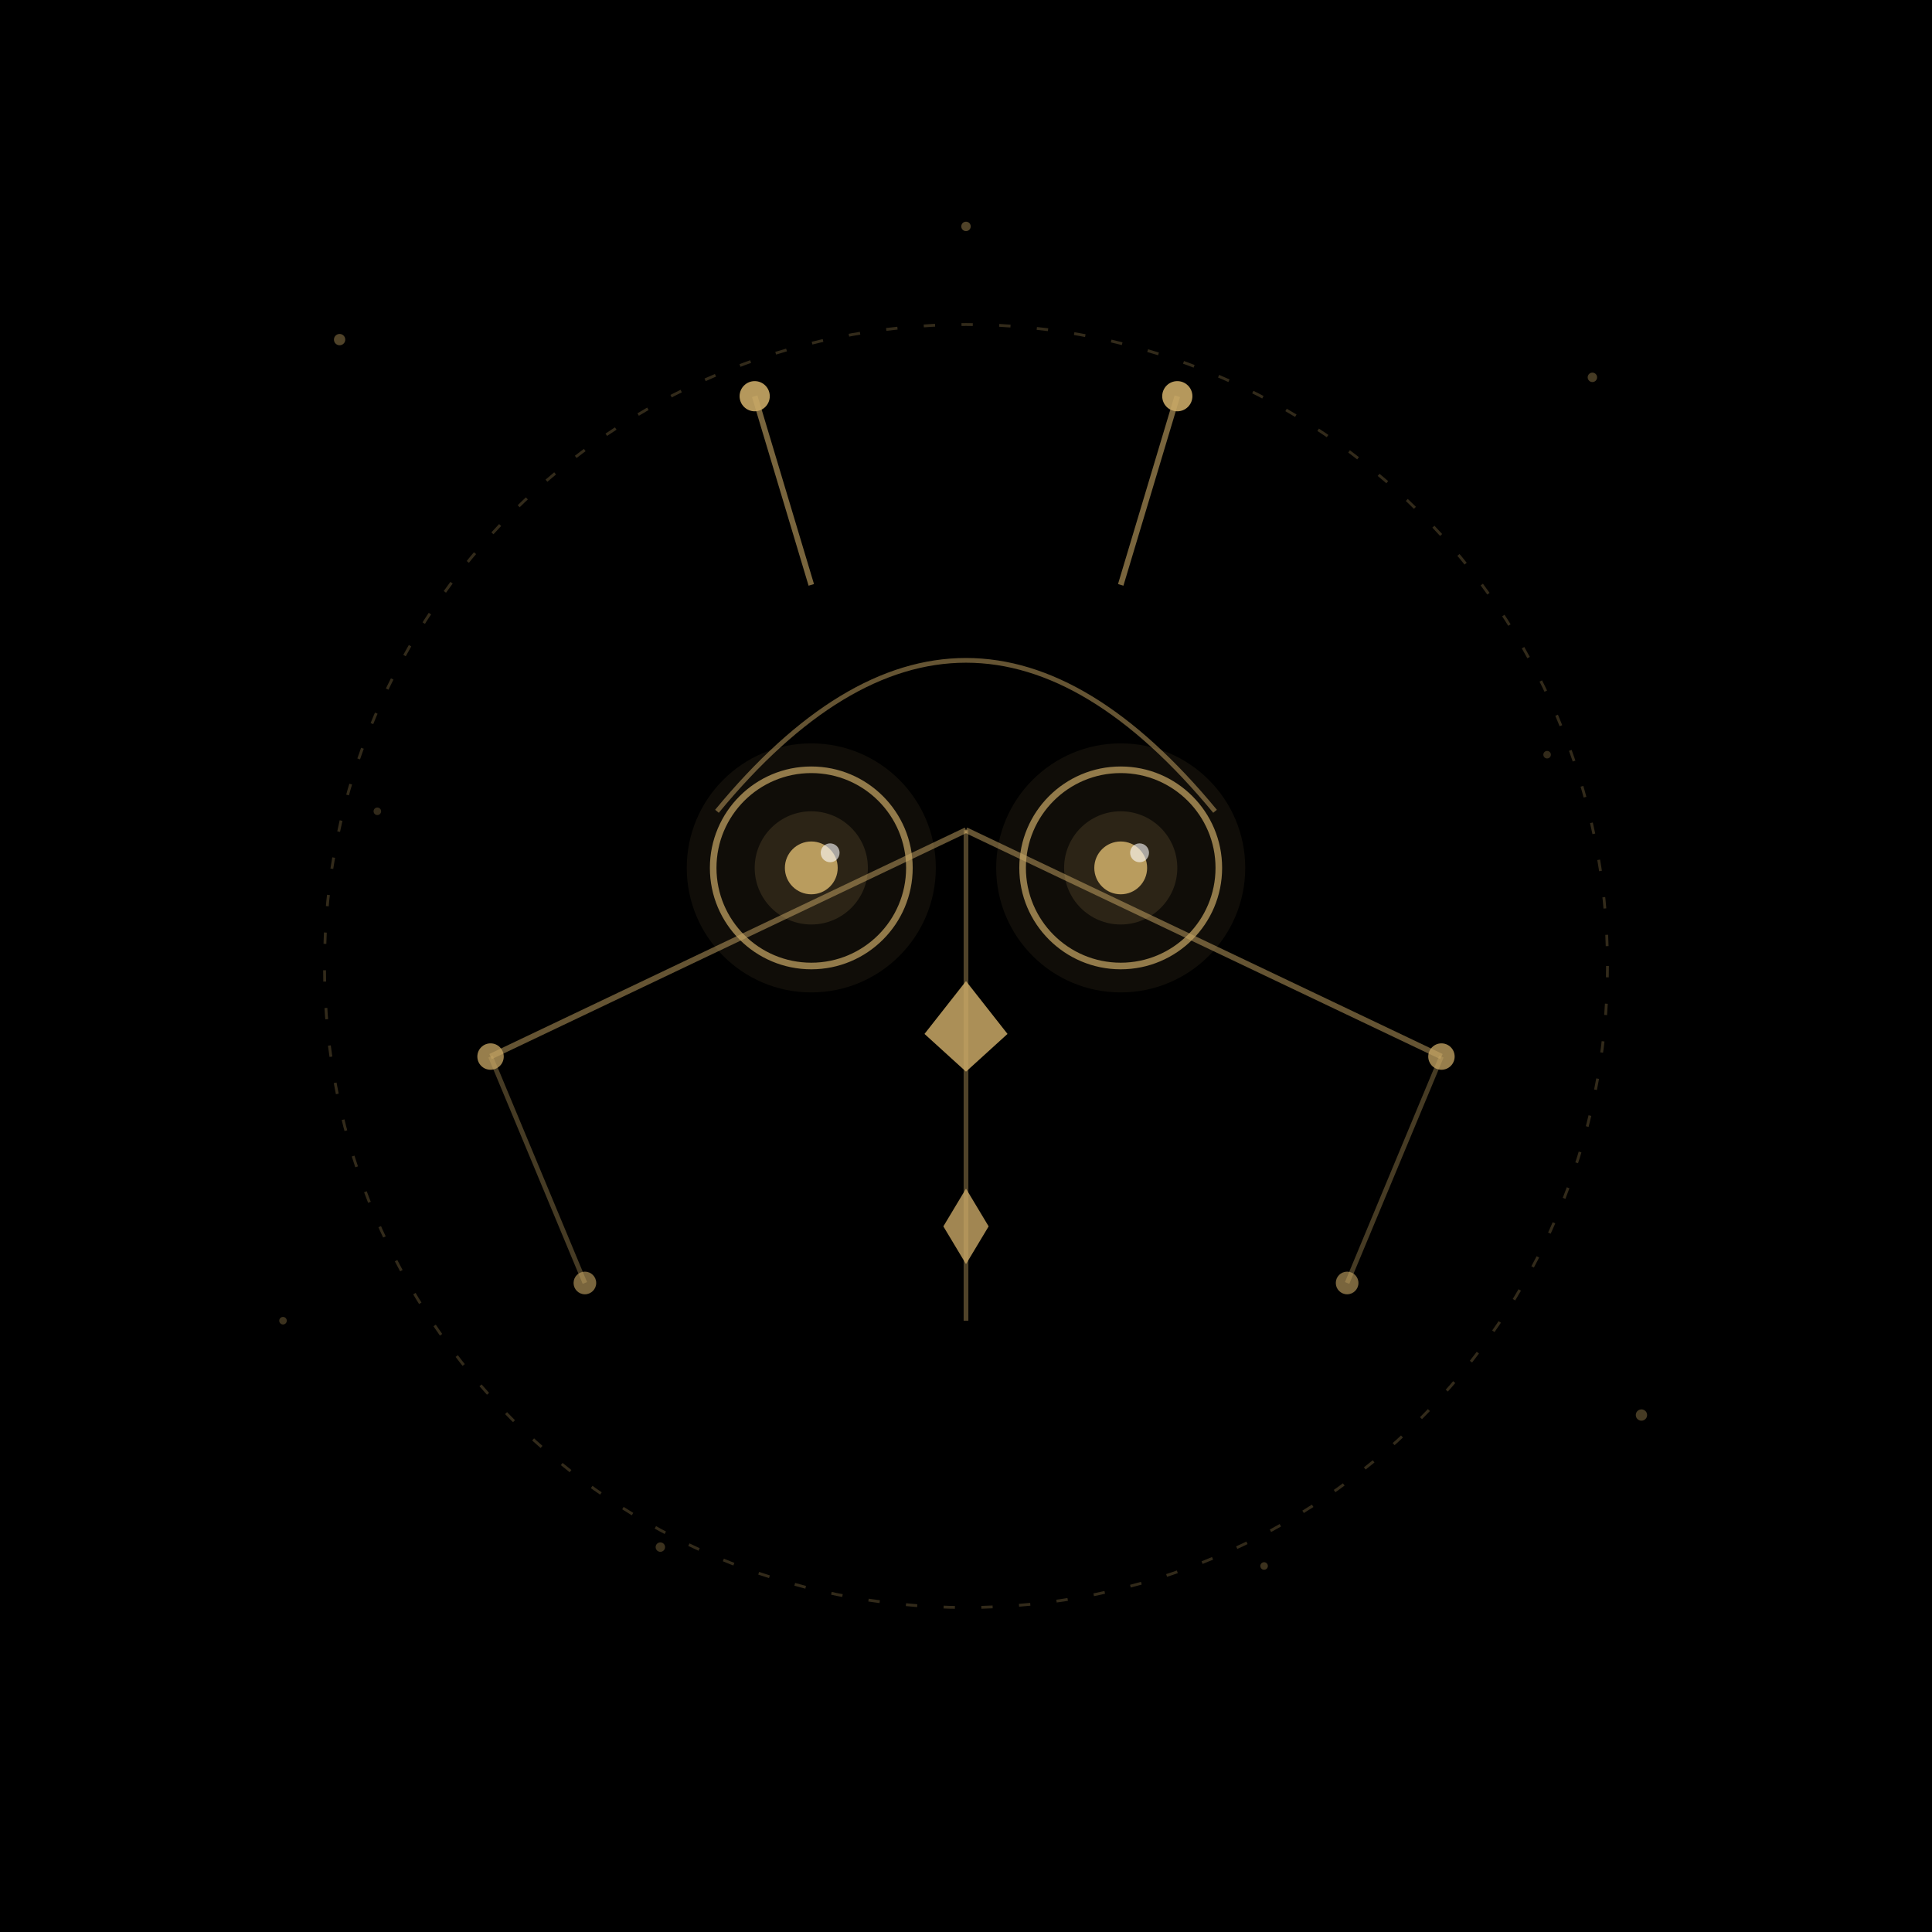
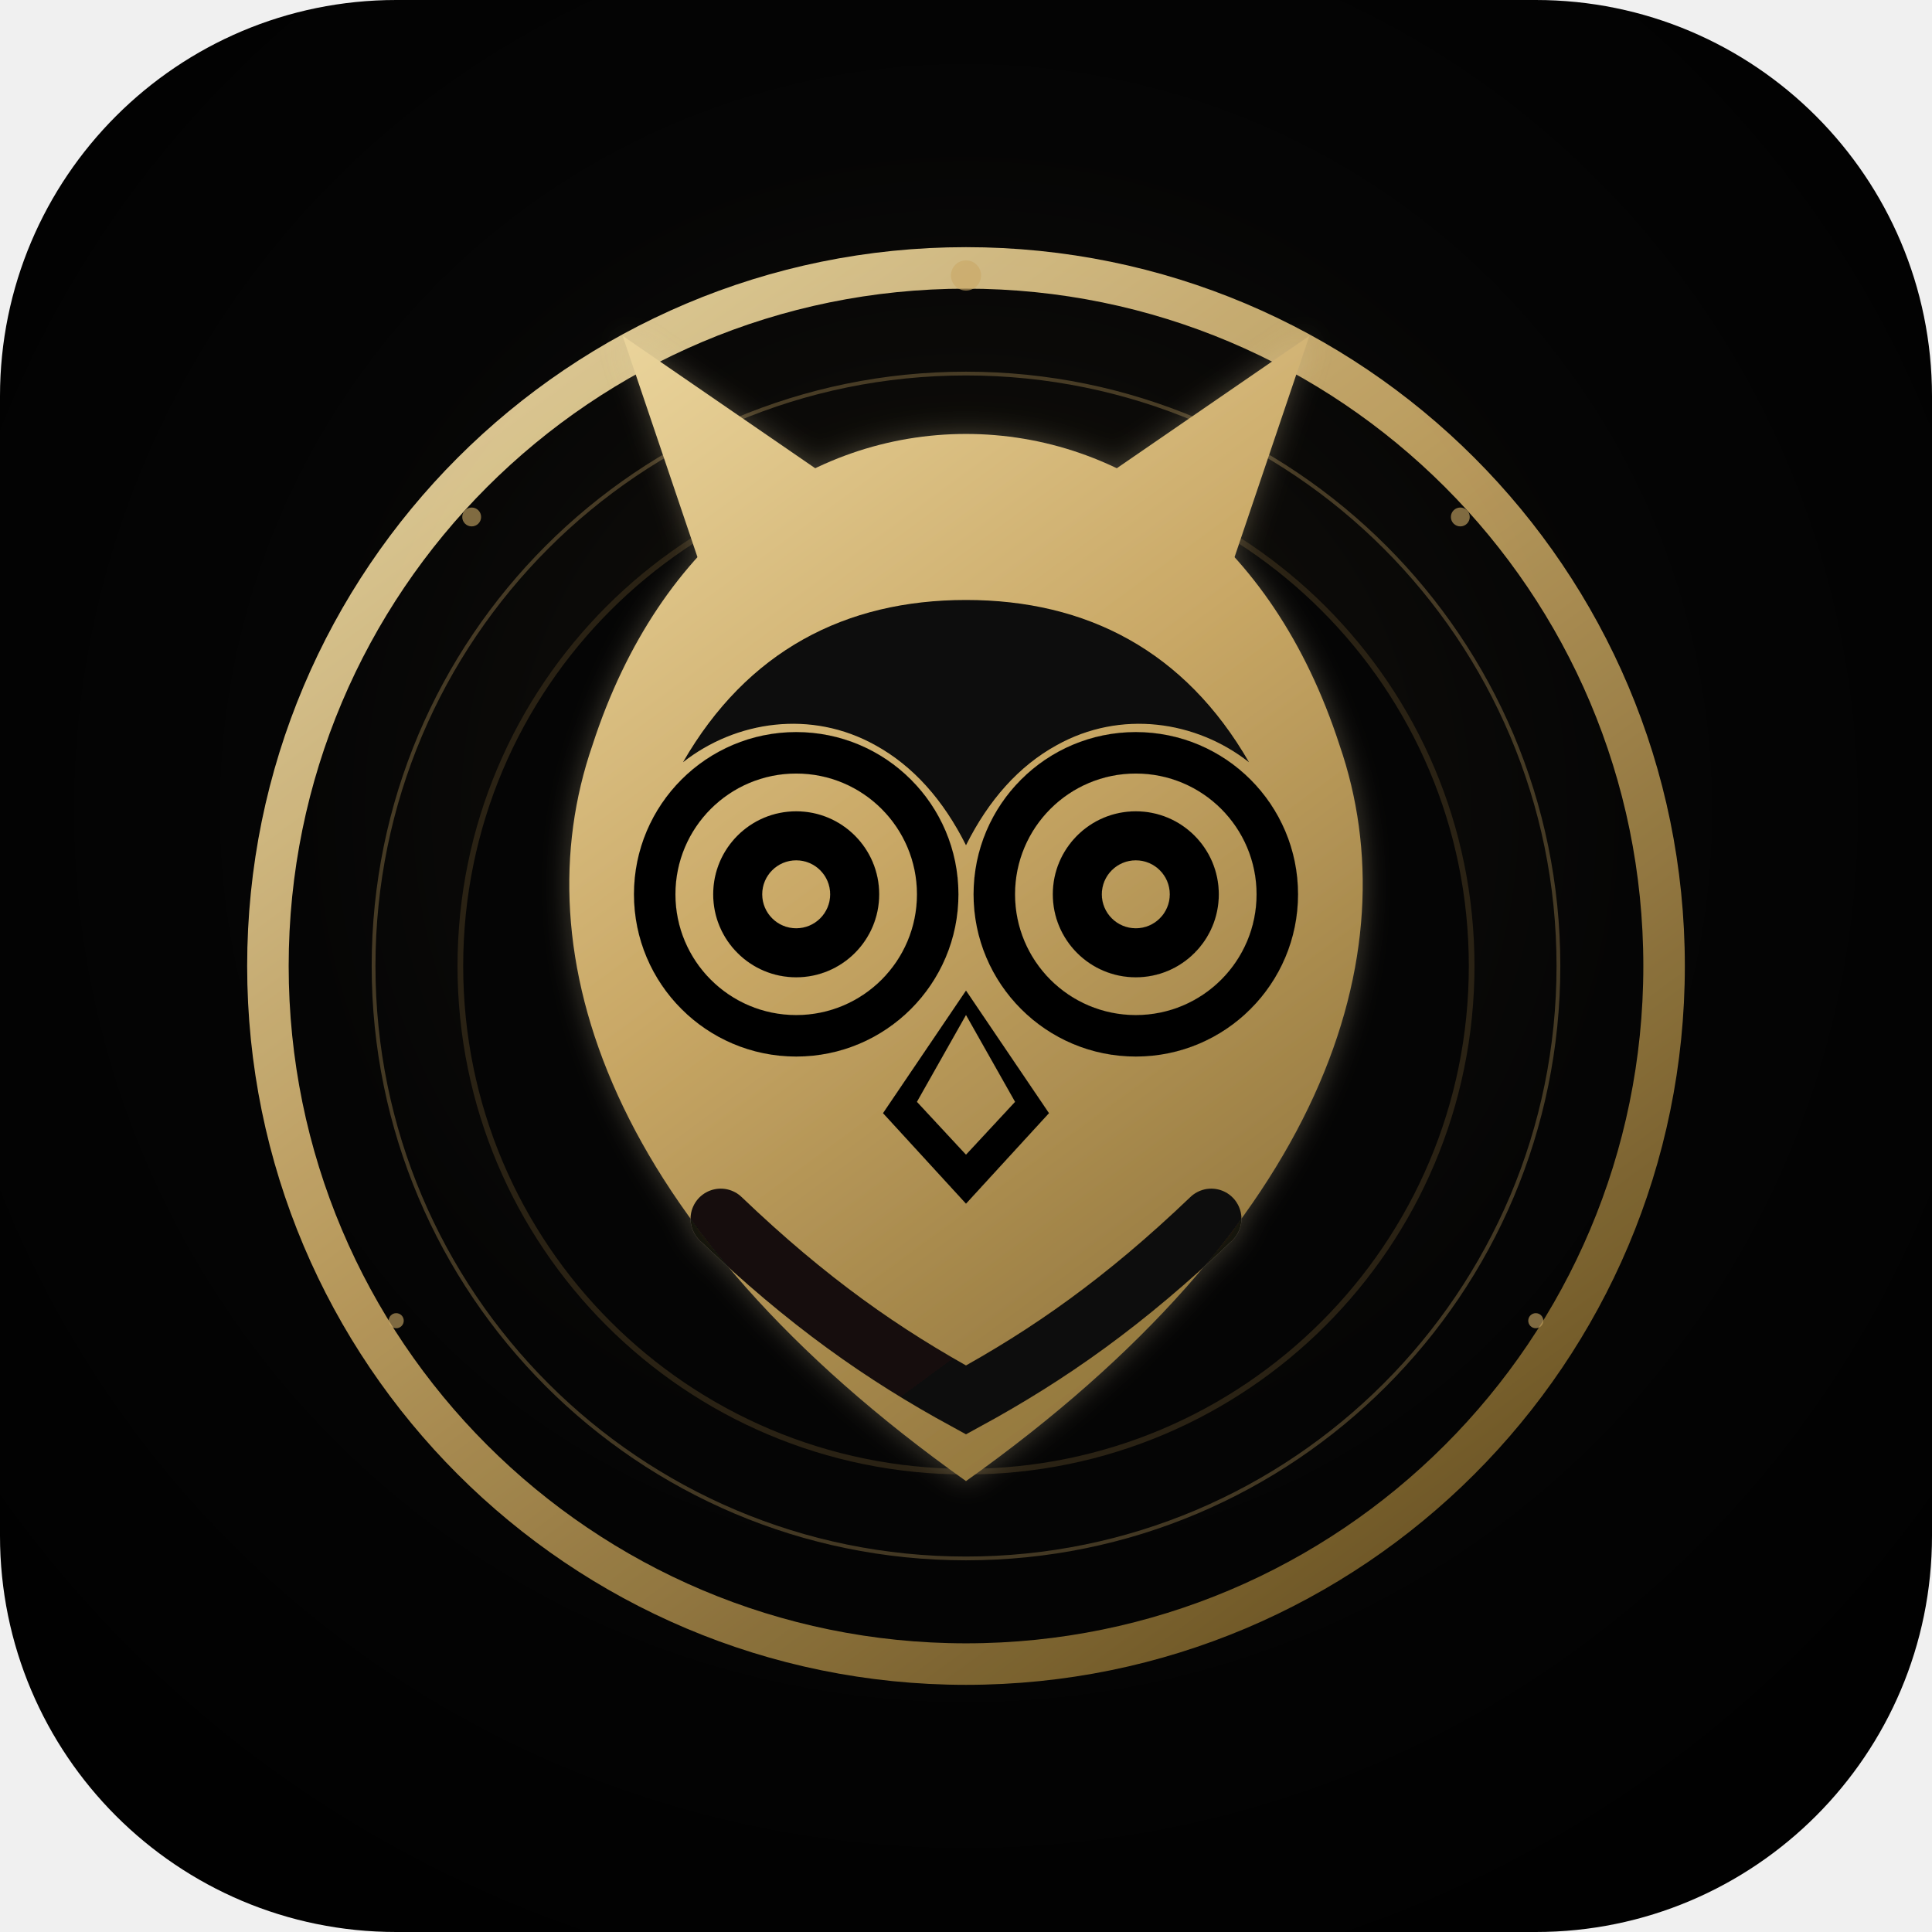
<svg xmlns="http://www.w3.org/2000/svg" viewBox="0 0 1024 1024" width="1024" height="1024">
-   <rect width="1024" height="1024" fill="#000000" />
-   <circle cx="512" cy="512" r="340" fill="none" stroke="#c9a866" stroke-width="1.5" stroke-dasharray="6 14" opacity="0.25" />
-   <line x1="512" y1="440" x2="260" y2="560" stroke="#c9a866" stroke-width="3" opacity="0.5" />
-   <line x1="260" y1="560" x2="310" y2="680" stroke="#c9a866" stroke-width="2.5" opacity="0.35" />
-   <line x1="512" y1="440" x2="764" y2="560" stroke="#c9a866" stroke-width="3" opacity="0.5" />
-   <line x1="764" y1="560" x2="714" y2="680" stroke="#c9a866" stroke-width="2.5" opacity="0.35" />
-   <line x1="512" y1="440" x2="512" y2="700" stroke="#c9a866" stroke-width="2.5" opacity="0.4" />
-   <line x1="430" y1="310" x2="400" y2="210" stroke="#c9a866" stroke-width="3" opacity="0.6" />
-   <line x1="594" y1="310" x2="624" y2="210" stroke="#c9a866" stroke-width="3" opacity="0.6" />
-   <path d="M 380 430 Q 512 270 644 430" fill="none" stroke="#c9a866" stroke-width="2.5" opacity="0.5" />
-   <circle cx="430" cy="460" r="66" fill="#c9a866" opacity="0.08" />
-   <circle cx="430" cy="460" r="52" fill="none" stroke="#c9a866" stroke-width="3.5" opacity="0.7" />
-   <circle cx="430" cy="460" r="30" fill="#c9a866" opacity="0.15" />
-   <circle cx="430" cy="460" r="14" fill="#c9a866" opacity="0.9" />
-   <circle cx="440" cy="452" r="5" fill="#ffffff" opacity="0.6" />
-   <circle cx="594" cy="460" r="66" fill="#c9a866" opacity="0.08" />
-   <circle cx="594" cy="460" r="52" fill="none" stroke="#c9a866" stroke-width="3.5" opacity="0.7" />
-   <circle cx="594" cy="460" r="30" fill="#c9a866" opacity="0.15" />
-   <circle cx="594" cy="460" r="14" fill="#c9a866" opacity="0.9" />
-   <circle cx="604" cy="452" r="5" fill="#ffffff" opacity="0.6" />
-   <polygon points="512,520 490,548 512,568 534,548" fill="#c9a866" opacity="0.85" />
-   <circle cx="400" cy="210" r="8" fill="#c9a866" opacity="0.9" />
-   <circle cx="624" cy="210" r="8" fill="#c9a866" opacity="0.9" />
-   <circle cx="260" cy="560" r="7" fill="#c9a866" opacity="0.75" />
-   <circle cx="764" cy="560" r="7" fill="#c9a866" opacity="0.75" />
-   <circle cx="310" cy="680" r="6" fill="#c9a866" opacity="0.6" />
-   <circle cx="714" cy="680" r="6" fill="#c9a866" opacity="0.6" />
-   <polygon points="512,630 524,650 512,670 500,650" fill="#c9a866" opacity="0.8" />
-   <circle cx="180" cy="180" r="3" fill="#c9a866" opacity="0.4" />
-   <circle cx="844" cy="200" r="2.5" fill="#c9a866" opacity="0.35" />
-   <circle cx="150" cy="700" r="2" fill="#c9a866" opacity="0.3" />
-   <circle cx="870" cy="750" r="3" fill="#c9a866" opacity="0.35" />
-   <circle cx="512" cy="120" r="2.5" fill="#c9a866" opacity="0.4" />
-   <circle cx="200" cy="430" r="2" fill="#c9a866" opacity="0.25" />
-   <circle cx="820" cy="400" r="2" fill="#c9a866" opacity="0.25" />
-   <circle cx="350" cy="820" r="2.5" fill="#c9a866" opacity="0.3" />
-   <circle cx="670" cy="830" r="2" fill="#c9a866" opacity="0.3" />
+   <defs>
+     <radialGradient id="bg" cx="50%" cy="42%" r="72%">
+       <stop offset="0%" stop-color="#16130d" />
+       <stop offset="48%" stop-color="#050505" />
+       <stop offset="100%" stop-color="#000000" />
+     </radialGradient>
+     <linearGradient id="gold" x1="260" y1="160" x2="760" y2="840" gradientUnits="userSpaceOnUse">
+       <stop offset="0%" stop-color="#f0dca5" />
+       <stop offset="42%" stop-color="#c9a866" />
+       <stop offset="100%" stop-color="#755c27" />
+     </linearGradient>
+     <filter id="softGold" x="-20%" y="-20%" width="140%" height="140%">
+       <feGaussianBlur stdDeviation="7" result="blur" />
+       <feColorMatrix in="blur" type="matrix" values="0 0 0 0 0.79 0 0 0 0 0.66 0 0 0 0 0.40 0 0 0 0.28 0" />
+       <feMerge>
+         <feMergeNode />
+         <feMergeNode in="SourceGraphic" />
+       </feMerge>
+     </filter>
+   </defs>
+   <rect width="1024" height="1024" rx="210" fill="url(#bg)" />
+   <circle cx="512" cy="512" r="370" fill="none" stroke="url(#gold)" stroke-width="22" opacity="0.92" />
+   <circle cx="512" cy="512" r="314" fill="none" stroke="#c9a866" stroke-width="2" opacity="0.32" />
+   <circle cx="512" cy="512" r="268" fill="#050505" stroke="#2a2214" stroke-width="3" />
+   <g filter="url(#softGold)">
+     <path d="M314 395 C350 284 430 230 512 230 C594 230 674 284 710 395 C748 505 702 650 512 785 C322 650 276 505 314 395 Z" fill="url(#gold)" />
+     <path d="M362 404 C396 345 448 318 512 318 C576 318 628 345 662 404 C634 382 594 376 560 395 C540 406 524 424 512 448 C500 424 484 406 464 395 C430 376 390 382 362 404 Z" fill="#050505" opacity="0.96" />
+     <path d="M376 314 L330 178 L458 266 Z" fill="url(#gold)" />
+     <path d="M648 314 L694 178 L566 266 Z" fill="url(#gold)" />
+     <circle cx="422" cy="474" r="86" fill="#050505" />
+     <circle cx="602" cy="474" r="86" fill="#050505" />
+     <circle cx="422" cy="474" r="54" fill="none" stroke="url(#gold)" stroke-width="20" />
+     <circle cx="602" cy="474" r="54" fill="none" stroke="url(#gold)" stroke-width="20" />
+     <circle cx="422" cy="474" r="18" fill="url(#gold)" />
+     <circle cx="602" cy="474" r="18" fill="url(#gold)" />
+     <path d="M512 525 L468 590 L512 638 L556 590 Z" fill="#050505" />
+     <path d="M512 538 L486 584 L512 612 L538 584 Z" fill="url(#gold)" />
+     <path d="M382 646 C428 690 468 718 512 742 C556 718 596 690 642 646" fill="none" stroke="#050505" stroke-width="32" stroke-linecap="round" opacity="0.92" />
+   </g>
+   <g opacity="0.62">
+     <circle cx="512" cy="146" r="8" fill="#c9a866" />
+     <circle cx="250" cy="274" r="5" fill="#c9a866" />
+     <circle cx="774" cy="274" r="5" fill="#c9a866" />
+     <circle cx="210" cy="700" r="4" fill="#c9a866" />
+     <circle cx="814" cy="700" r="4" fill="#c9a866" />
+   </g>
</svg>
